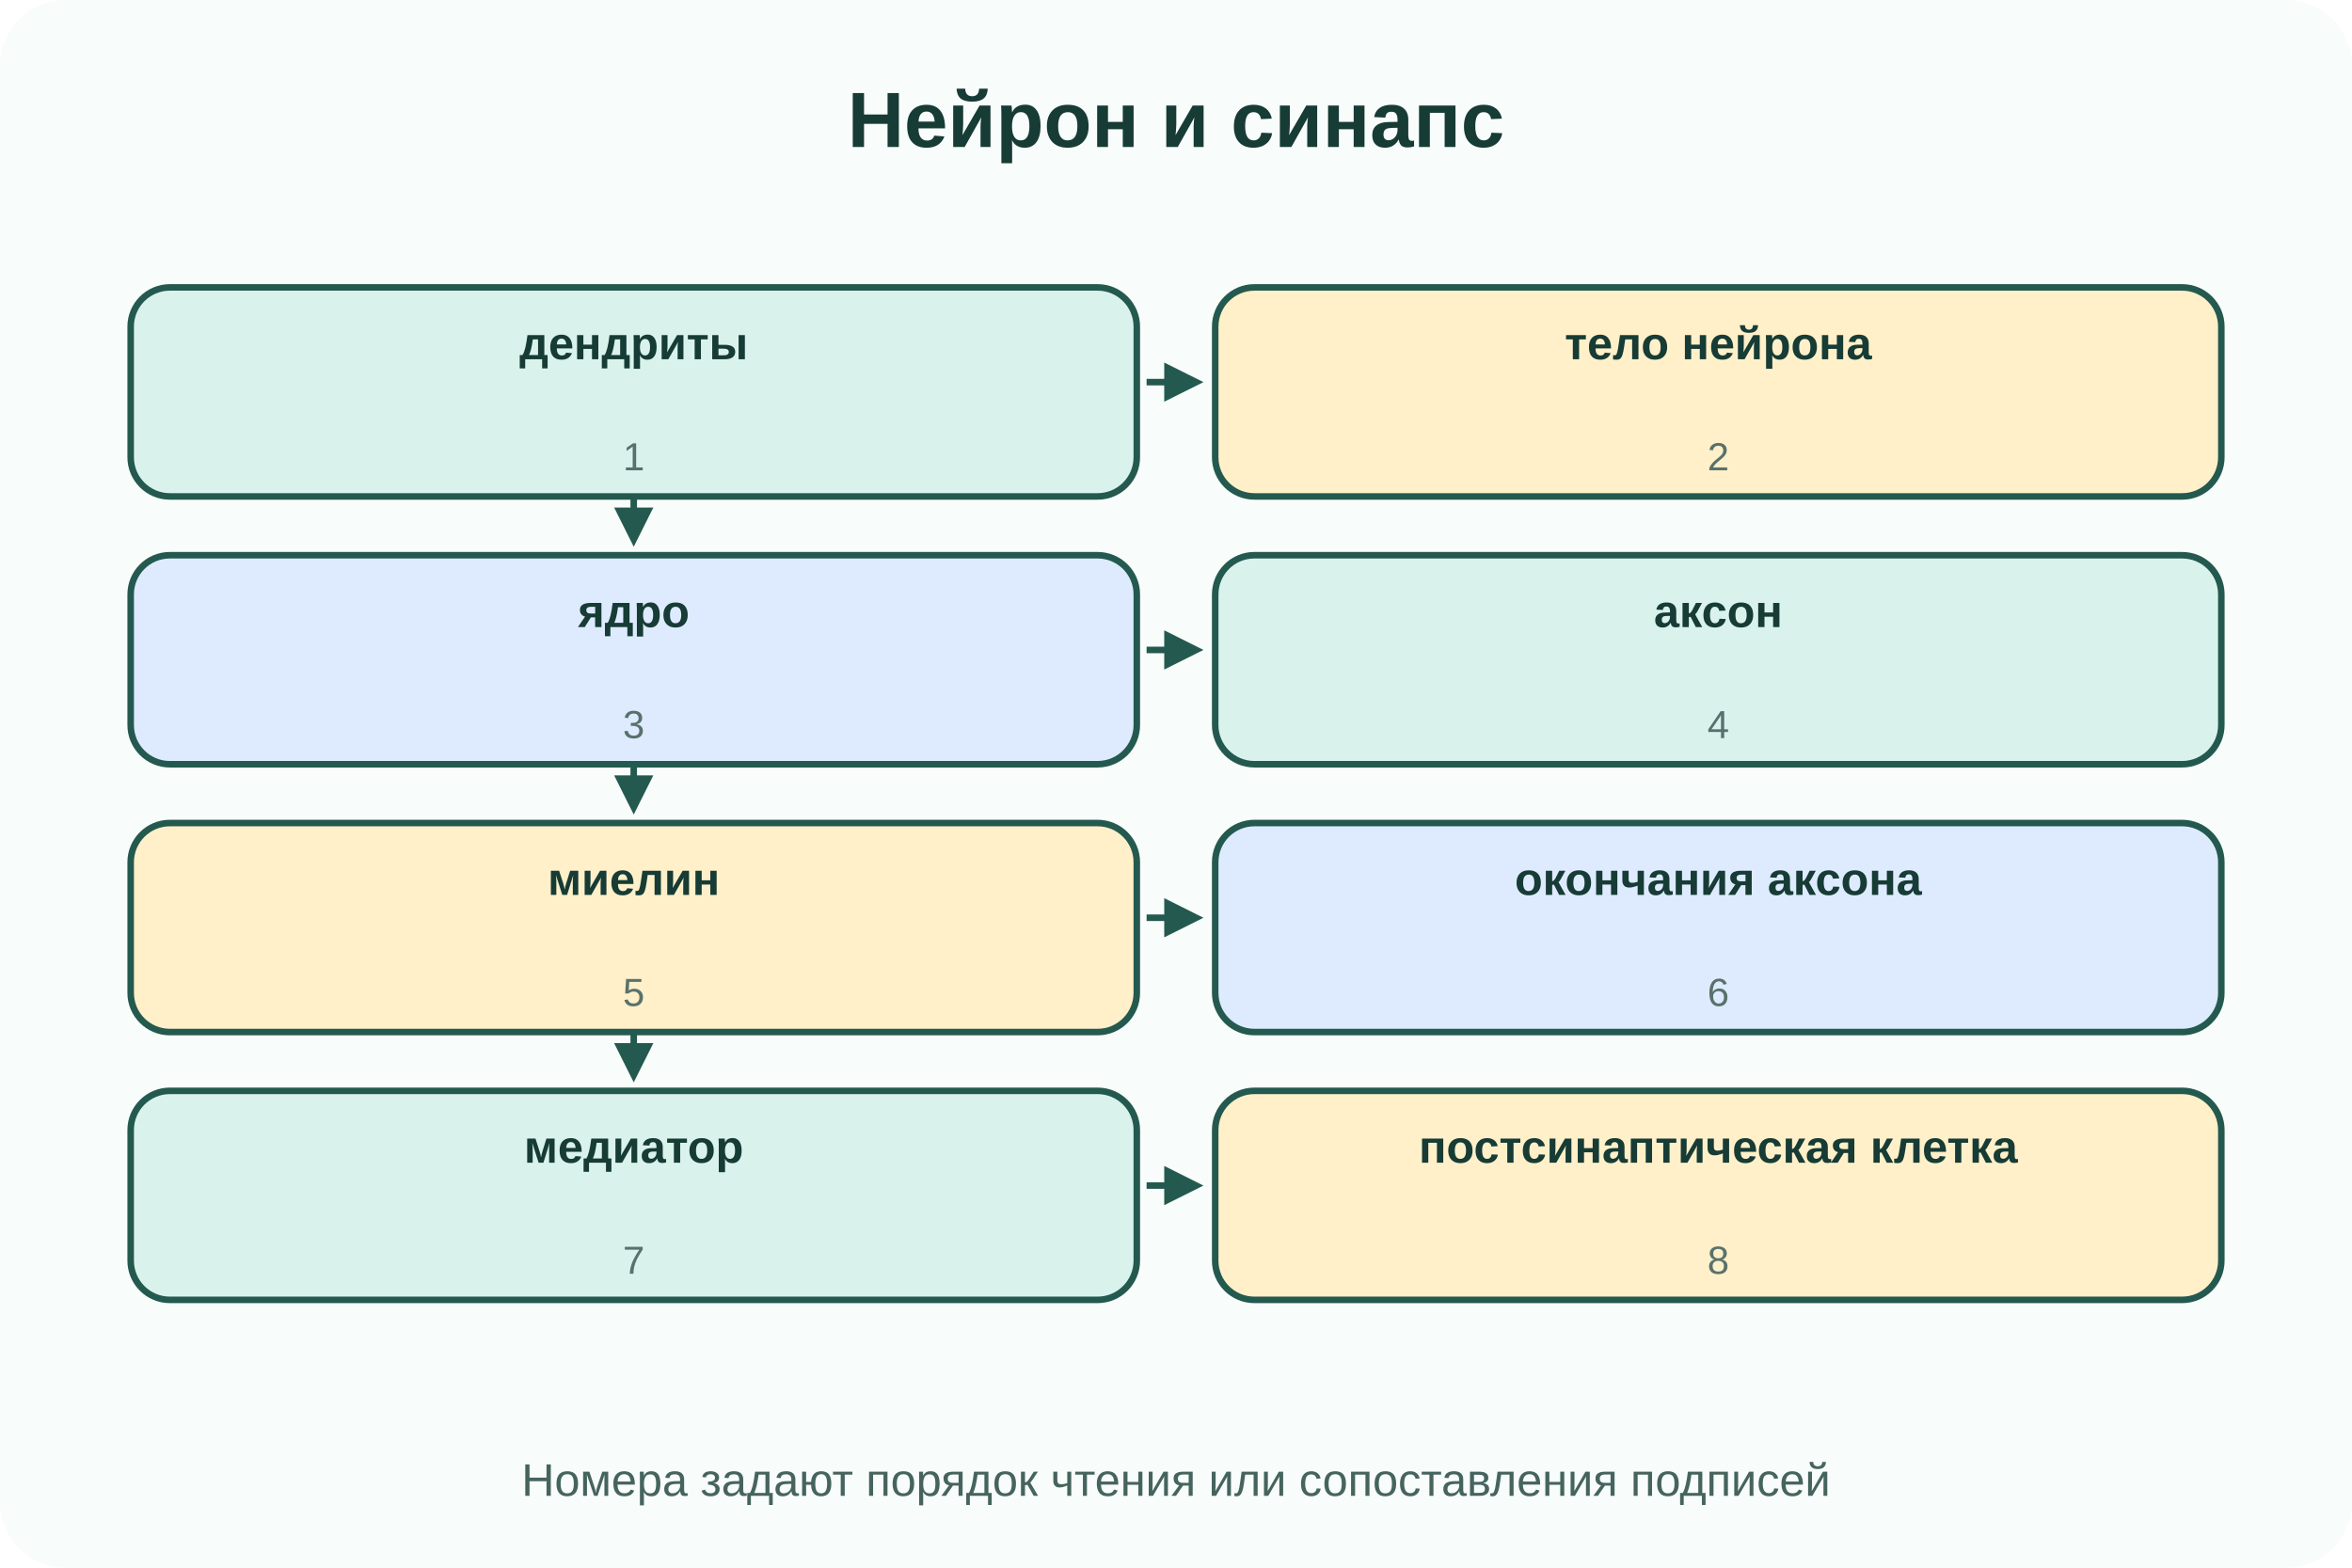
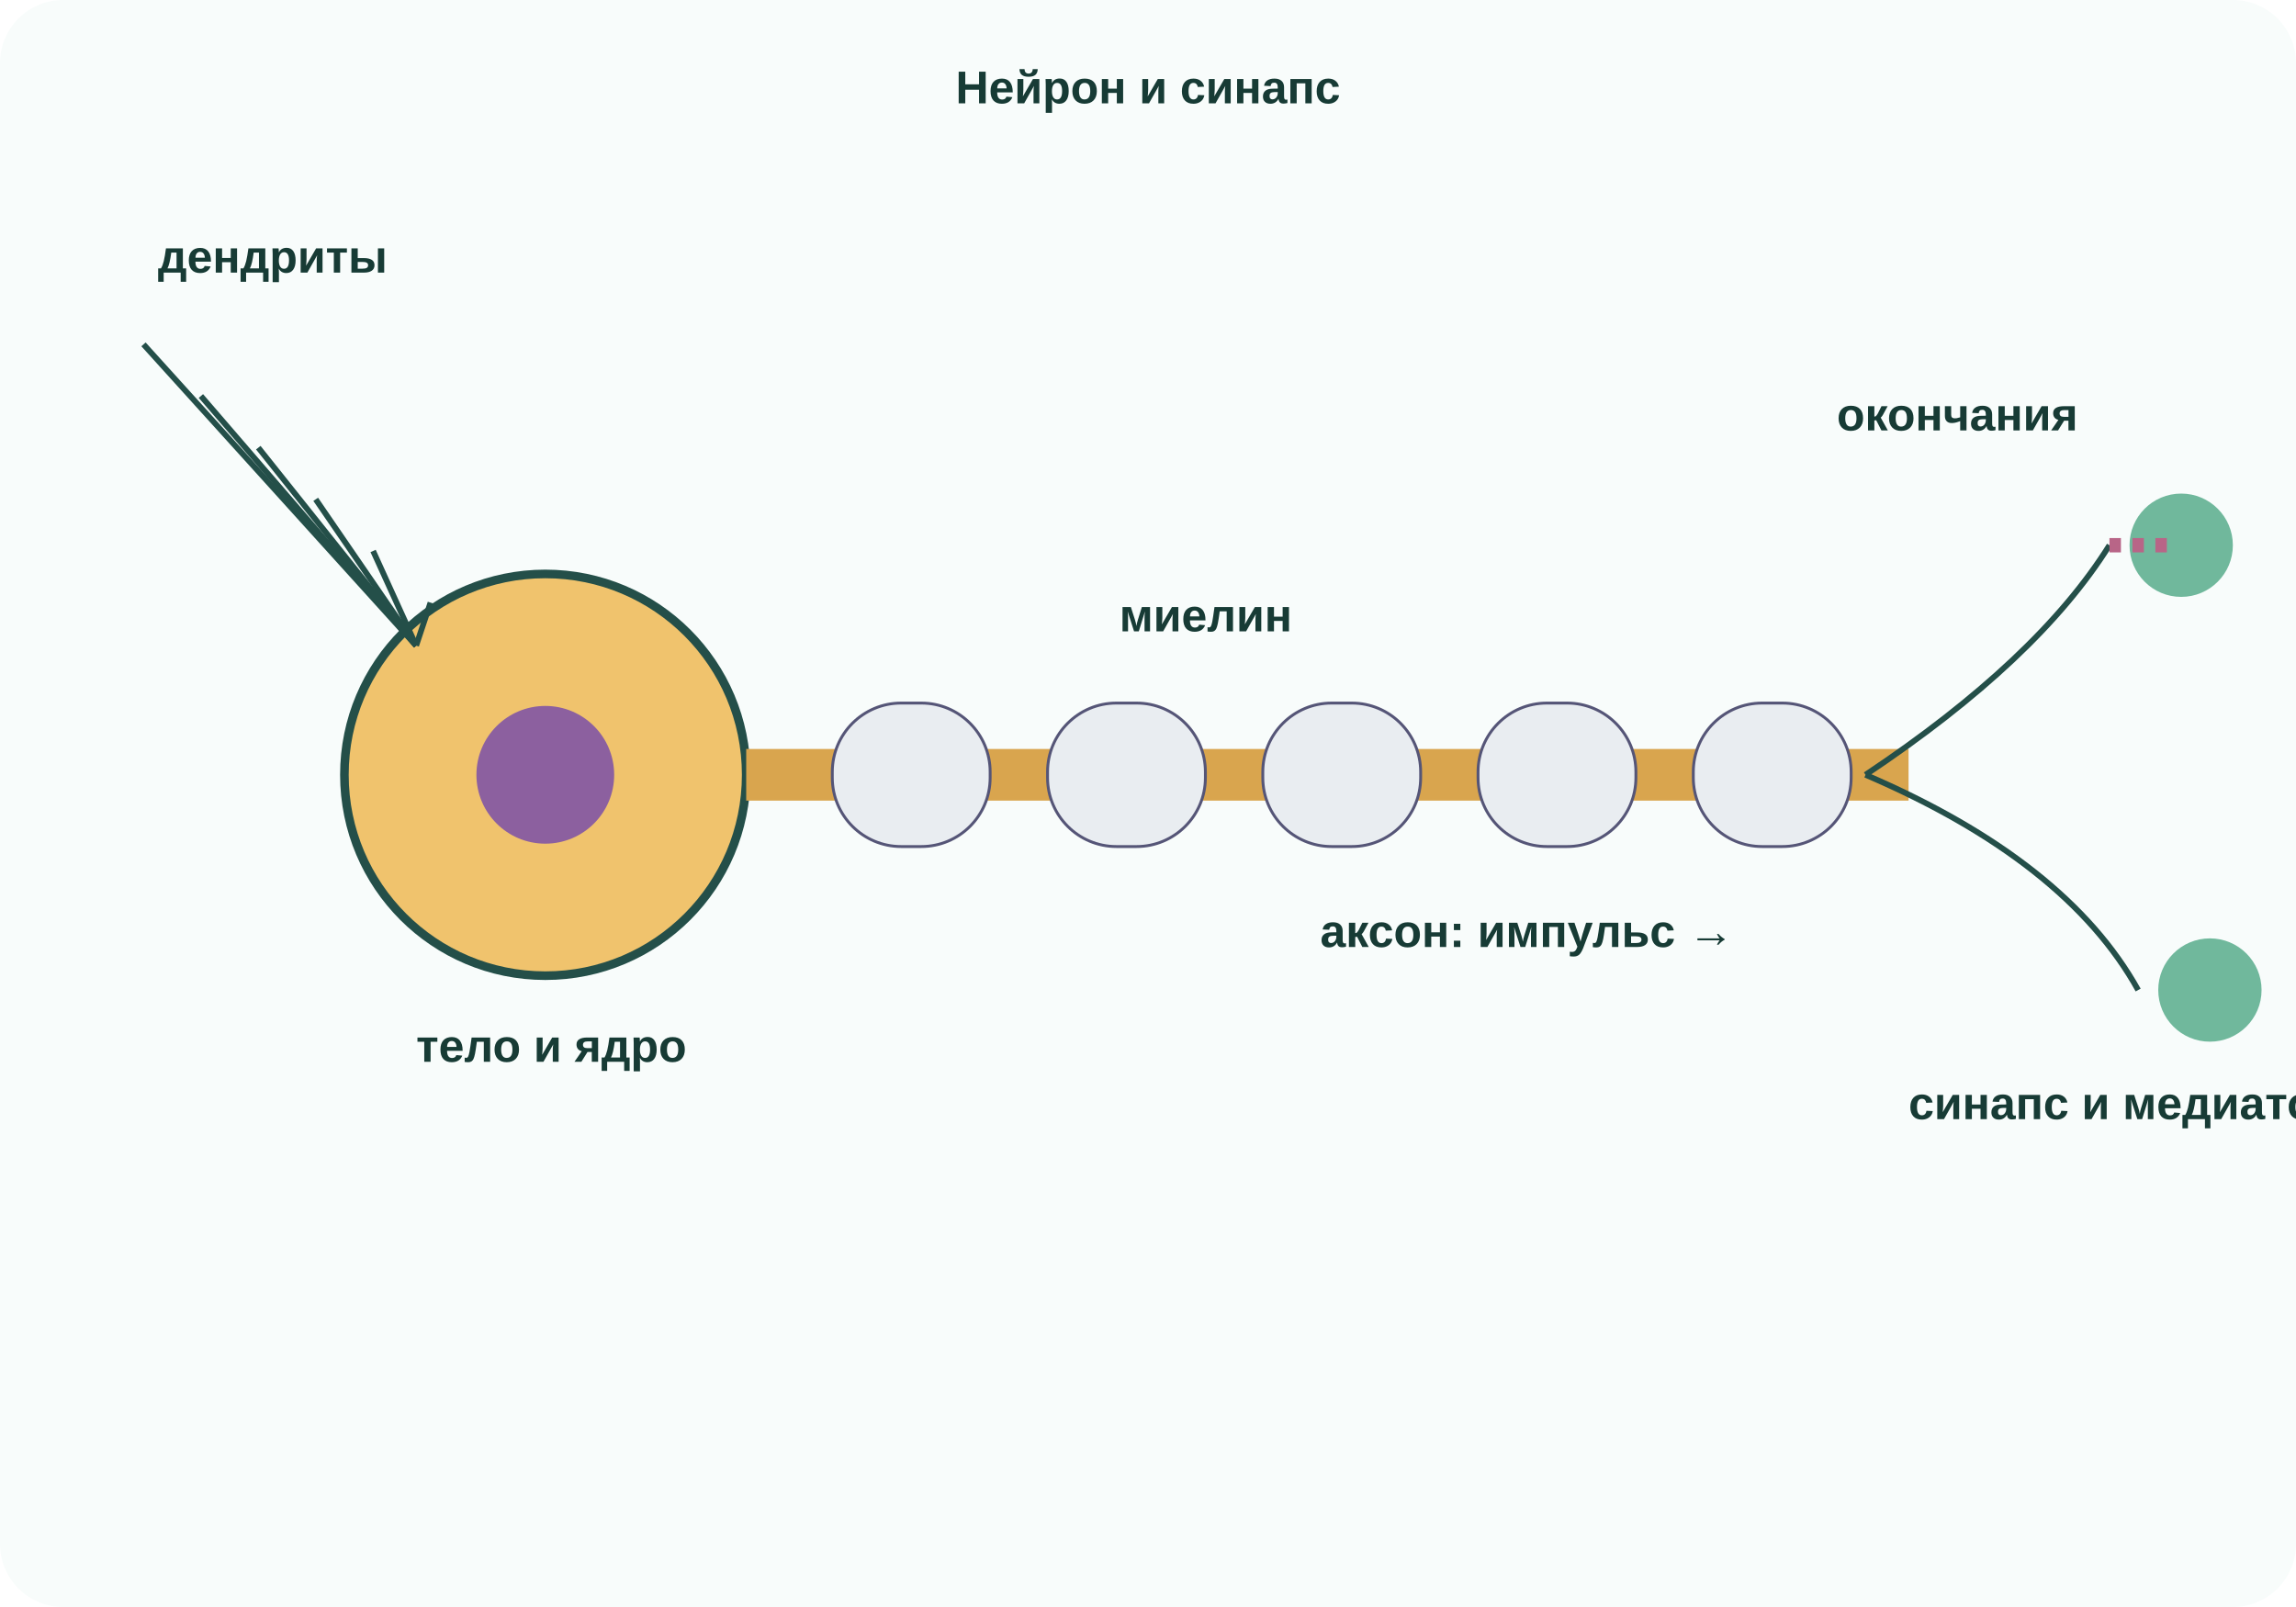
- <svg xmlns="http://www.w3.org/2000/svg" viewBox="0 0 720 480" role="img" aria-labelledby="title desc" preserveAspectRatio="xMidYMid meet">
+ <svg xmlns="http://www.w3.org/2000/svg" viewBox="0 0 800 560" role="img" aria-labelledby="title desc" preserveAspectRatio="xMidYMid meet">
  <defs>
-     <marker id="arrow" viewBox="0 0 10 10" refX="8" refY="5" markerWidth="6" markerHeight="6" orient="auto-start-reverse">
-       <path d="M0 0 L10 5 L0 10z" fill="#24594f" />
+     <marker id="arrow" viewBox="0 0 10 10" refX="8" refY="5" markerWidth="6" markerHeight="6" orient="auto">
+       <path d="M0 0L10 5L0 10z" fill="#244f49" />
    </marker>
+     <style>.t{font:600 16px Arial,sans-serif;fill:#173b35}.s{font:14px Arial,sans-serif;fill:#173b35}.lead{fill:none;stroke:#244f49;stroke-width:2}.flow{fill:none;stroke:#176b5b;stroke-width:4;marker-end:url(#arrow)}.organ{stroke:#244f49;stroke-width:3}.red{fill:#f7a4a4}.blue{fill:#9bc8ef}.cream{fill:#fff0c9}.green{fill:#b9e4d7}</style>
  </defs>
-   <style>.label{font:600 14px Arial,sans-serif;text-anchor:middle;fill:#173b35}.num{font:12px Arial,sans-serif;text-anchor:middle;fill:#58716c}.link{fill:none;stroke:#24594f;stroke-width:2}</style>
-   <rect width="100%" height="100%" rx="20" fill="#f8fcfb" />
-   <text x="360" y="45" style="font:700 24px Arial,sans-serif;text-anchor:middle;fill:#173b35">Нейрон и синапс</text>
-   <path d="M 351 117 H 366" class="link" marker-end="url(#arrow)" />
-   <path d="M 194 146 V 165" class="link" marker-end="url(#arrow)" />
-   <path d="M 351 199 H 366" class="link" marker-end="url(#arrow)" />
-   <path d="M 194 228 V 247" class="link" marker-end="url(#arrow)" />
-   <path d="M 351 281 H 366" class="link" marker-end="url(#arrow)" />
-   <path d="M 194 310 V 329" class="link" marker-end="url(#arrow)" />
-   <path d="M 351 363 H 366" class="link" marker-end="url(#arrow)" />
-   <g>
-     <rect x="40" y="88" width="308" height="64" rx="12" fill="#d9f3ec" stroke="#24594f" stroke-width="2" />
-     <text x="194" y="110" class="label">
-       <tspan x="194" dy="0">дендриты</tspan>
-     </text>
-     <text x="194" y="144" class="num">1</text>
+   <rect width="800" height="560" rx="22" fill="#f8fcfb" />
+   <text x="400" y="36" text-anchor="middle" class="t" font-size="23">Нейрон и синапс</text>
+   <circle cx="190" cy="270" r="70" fill="#f0c36d" class="organ" />
+   <circle cx="190" cy="270" r="24" fill="#8c609f" />
+   <g class="lead">
+     <path d="M145 225L50 120" />
+     <path d="M145 225L70 138" />
+     <path d="M145 225L90 156" />
+     <path d="M145 225L110 174" />
+     <path d="M145 225L130 192" />
+     <path d="M145 225L150 210" />
  </g>
-   <g>
-     <rect x="372" y="88" width="308" height="64" rx="12" fill="#fff0c9" stroke="#24594f" stroke-width="2" />
-     <text x="526" y="110" class="label">
-       <tspan x="526" dy="0">тело нейрона</tspan>
-     </text>
-     <text x="526" y="144" class="num">2</text>
+   <path d="M260 270H665" stroke="#d9a54e" stroke-width="18" />
+   <g fill="#e9edf1" stroke="#557">
+     <rect x="290" y="245" width="55" height="50" rx="24" />
+     <rect x="365" y="245" width="55" height="50" rx="24" />
+     <rect x="440" y="245" width="55" height="50" rx="24" />
+     <rect x="515" y="245" width="55" height="50" rx="24" />
+     <rect x="590" y="245" width="55" height="50" rx="24" />
  </g>
-   <g>
-     <rect x="40" y="170" width="308" height="64" rx="12" fill="#deebff" stroke="#24594f" stroke-width="2" />
-     <text x="194" y="192" class="label">
-       <tspan x="194" dy="0">ядро</tspan>
-     </text>
-     <text x="194" y="226" class="num">3</text>
-   </g>
-   <g>
-     <rect x="372" y="170" width="308" height="64" rx="12" fill="#d9f3ec" stroke="#24594f" stroke-width="2" />
-     <text x="526" y="192" class="label">
-       <tspan x="526" dy="0">аксон</tspan>
-     </text>
-     <text x="526" y="226" class="num">4</text>
-   </g>
-   <g>
-     <rect x="40" y="252" width="308" height="64" rx="12" fill="#fff0c9" stroke="#24594f" stroke-width="2" />
-     <text x="194" y="274" class="label">
-       <tspan x="194" dy="0">миелин</tspan>
-     </text>
-     <text x="194" y="308" class="num">5</text>
-   </g>
-   <g>
-     <rect x="372" y="252" width="308" height="64" rx="12" fill="#deebff" stroke="#24594f" stroke-width="2" />
-     <text x="526" y="274" class="label">
-       <tspan x="526" dy="0">окончания аксона</tspan>
-     </text>
-     <text x="526" y="308" class="num">6</text>
-   </g>
-   <g>
-     <rect x="40" y="334" width="308" height="64" rx="12" fill="#d9f3ec" stroke="#24594f" stroke-width="2" />
-     <text x="194" y="356" class="label">
-       <tspan x="194" dy="0">медиатор</tspan>
-     </text>
-     <text x="194" y="390" class="num">7</text>
-   </g>
-   <g>
-     <rect x="372" y="334" width="308" height="64" rx="12" fill="#fff0c9" stroke="#24594f" stroke-width="2" />
-     <text x="526" y="356" class="label">
-       <tspan x="526" dy="0">постсинаптическая клетка</tspan>
-     </text>
-     <text x="526" y="390" class="num">8</text>
-   </g>
-   <text x="360" y="458" style="font:14px Arial,sans-serif;text-anchor:middle;fill:#46645e">Номера задают порядок чтения или сопоставления подписей</text>
+   <path d="M650 270Q710 230 735 190M650 270Q720 300 745 345" class="lead" />
+   <circle cx="760" cy="190" r="18" fill="#70b89c" />
+   <circle cx="770" cy="345" r="18" fill="#70b89c" />
+   <path d="M735 190H755" stroke="#b86587" stroke-width="5" stroke-dasharray="4" />
+   <text x="55" y="95" class="t">дендриты</text>
+   <text x="145" y="370" class="t">тело и ядро</text>
+   <text x="390" y="220" class="t">миелин</text>
+   <text x="460" y="330" class="t">аксон: импульс →</text>
+   <text x="640" y="150" class="t">окончания</text>
+   <text x="665" y="390" class="t">синапс и медиатор</text>
</svg>
